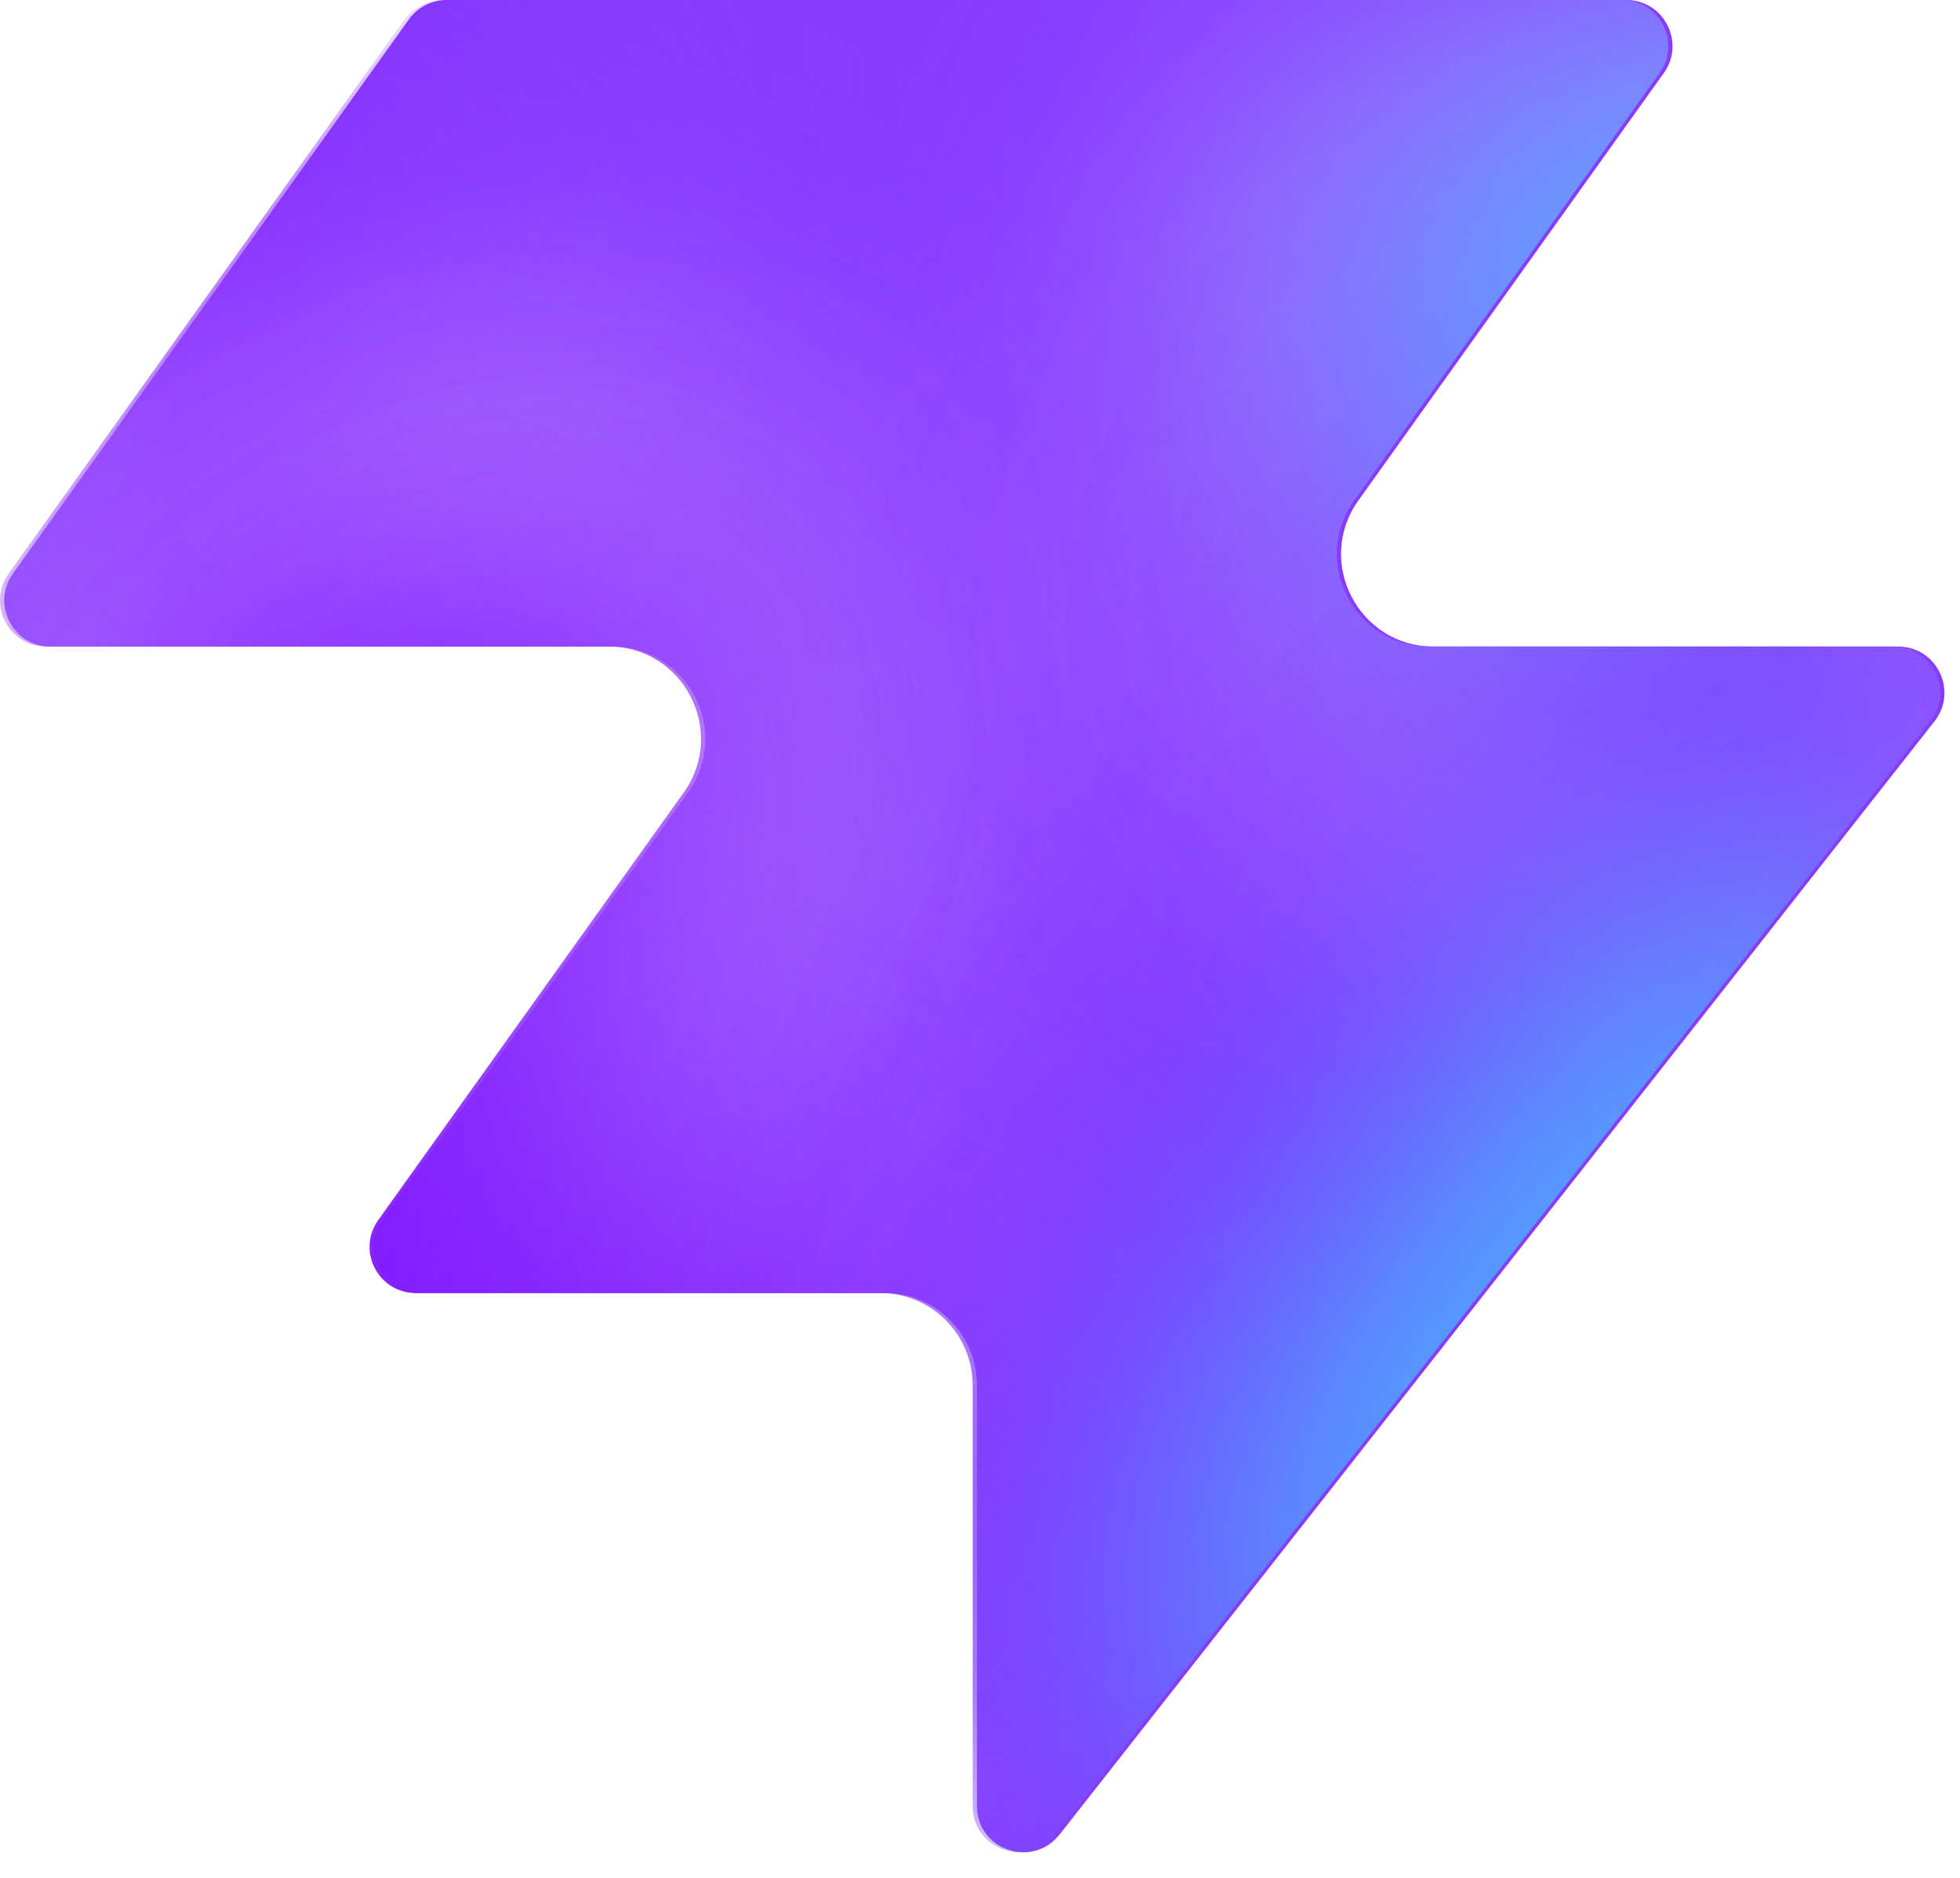
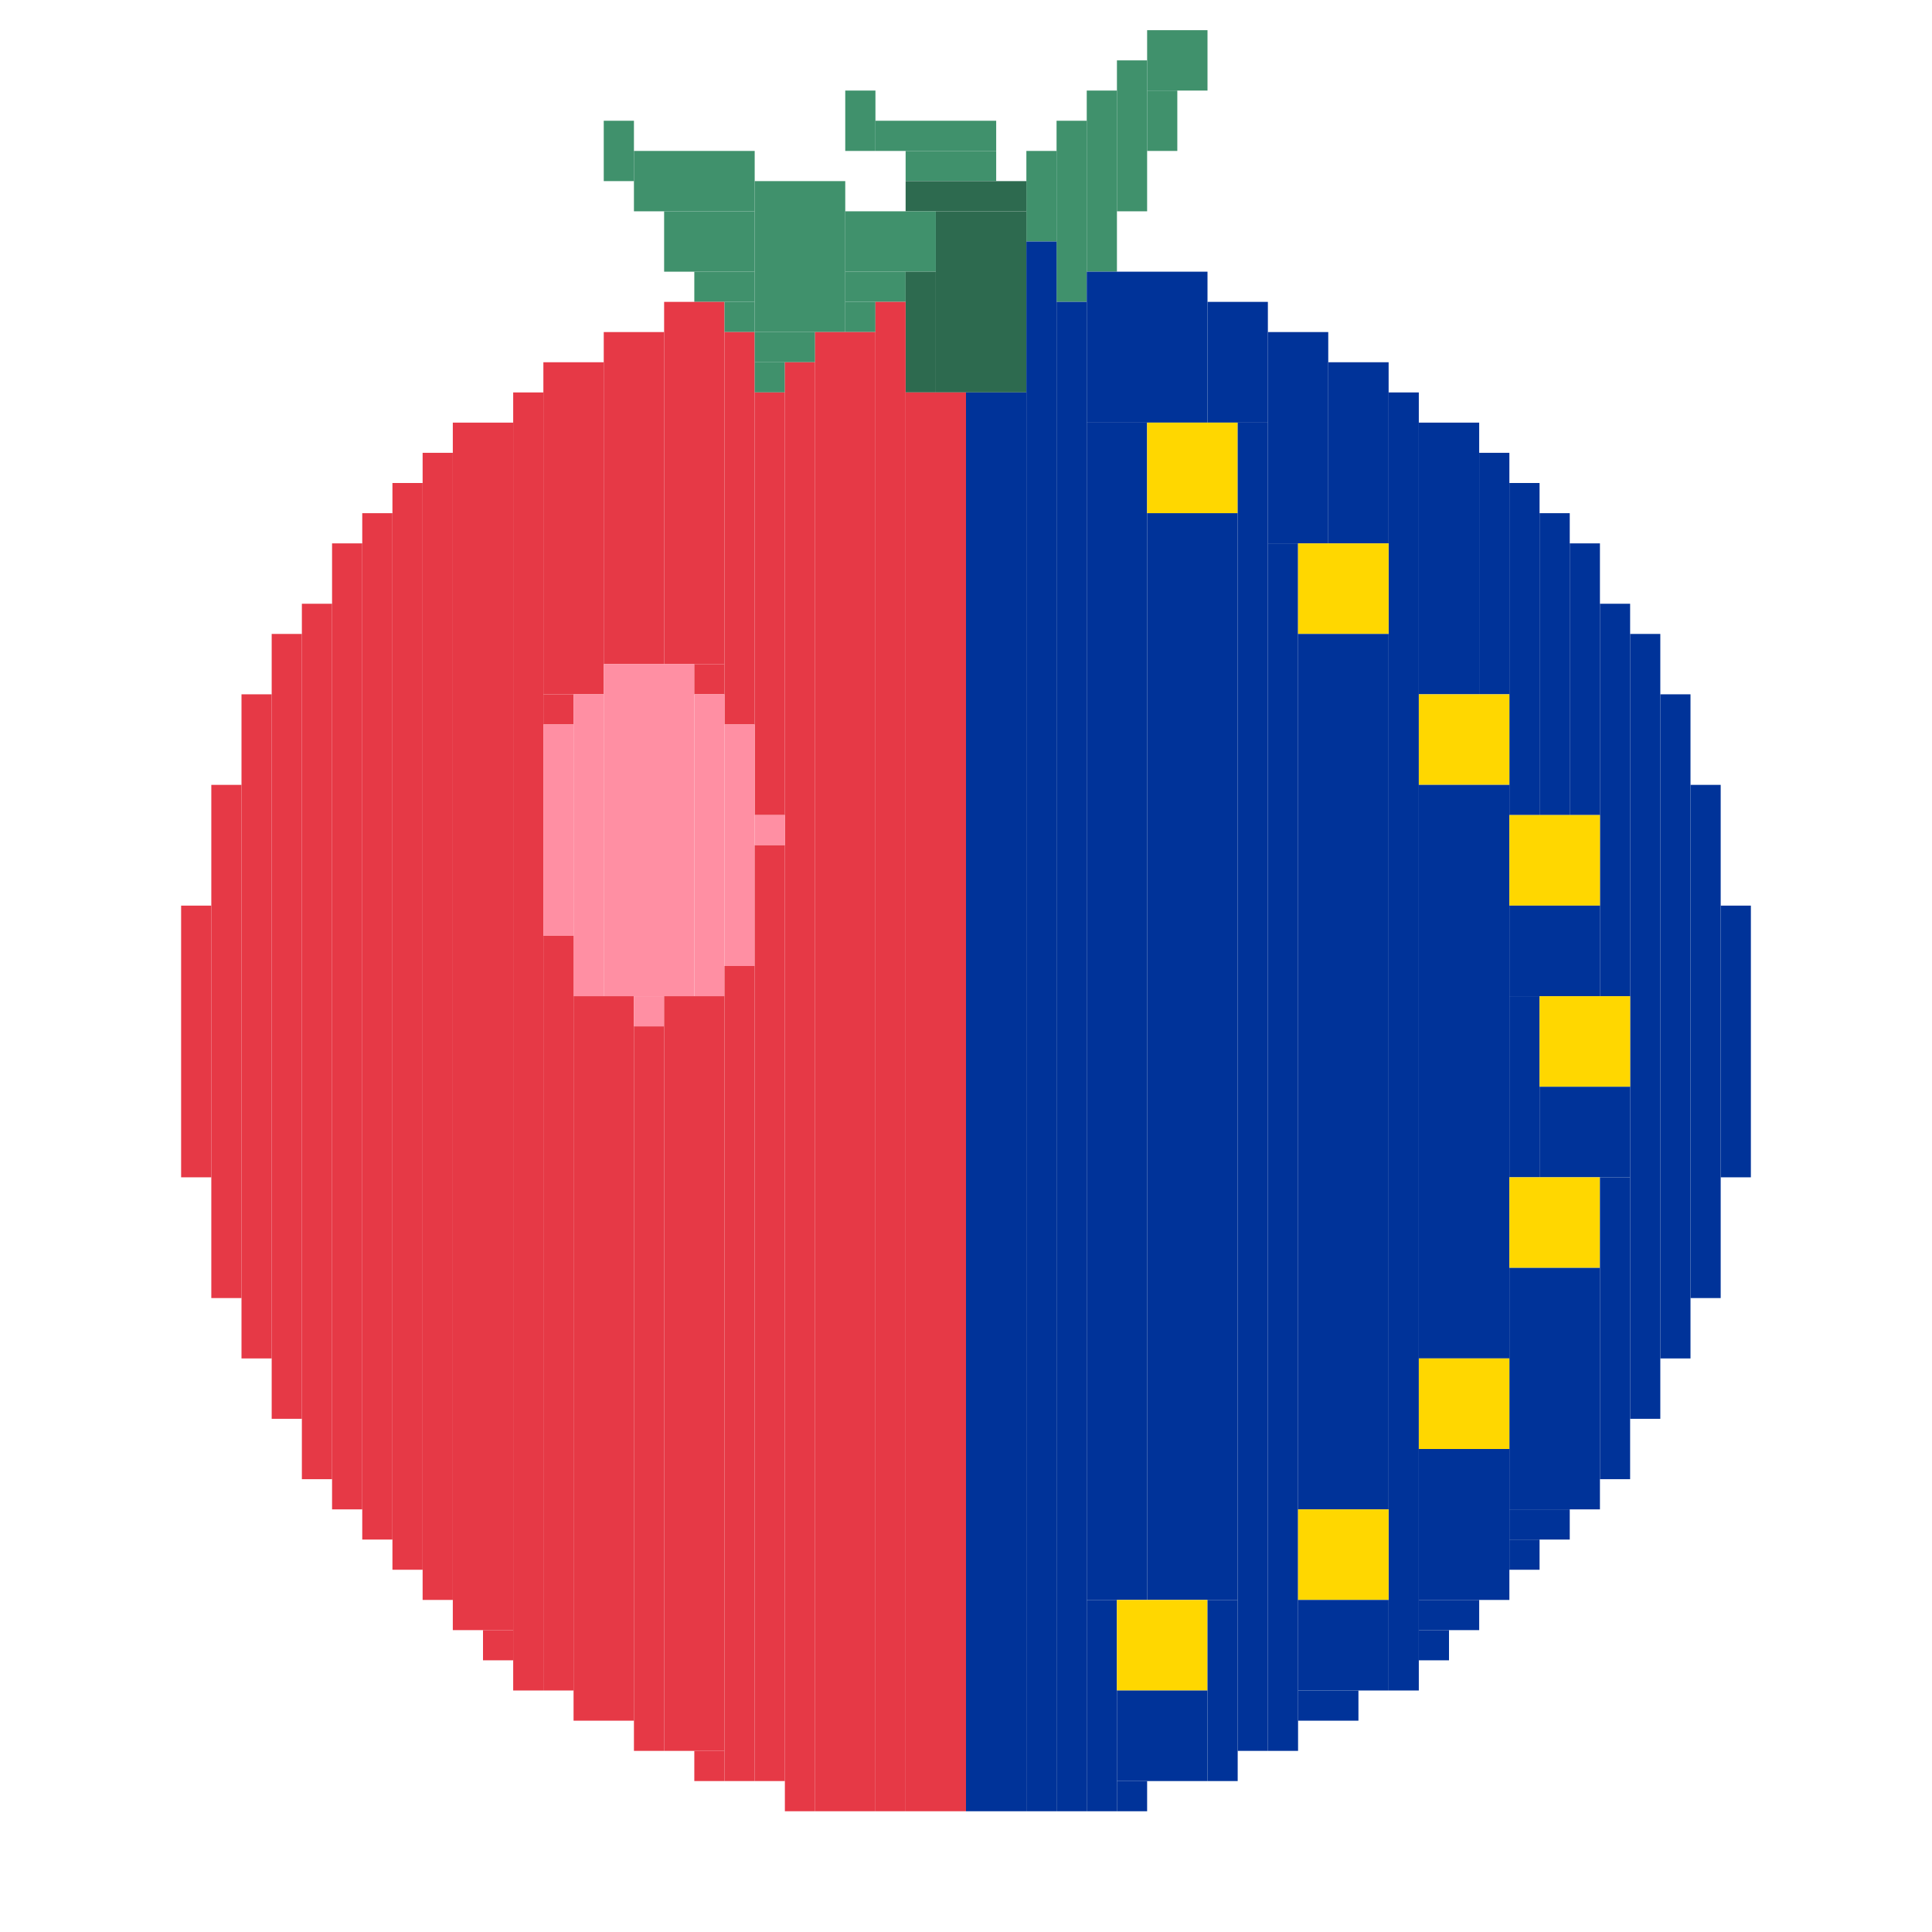
- <svg xmlns="http://www.w3.org/2000/svg" width="48" height="46" fill="none" viewBox="0 0 48 46">
-   <path fill="#863bff" d="M25.946 44.938c-.664.845-2.021.375-2.021-.698V33.937a2.26 2.26 0 0 0-2.262-2.262H10.287c-.92 0-1.456-1.04-.92-1.788l7.48-10.471c1.07-1.497 0-3.578-1.842-3.578H1.237c-.92 0-1.456-1.04-.92-1.788L10.013.474c.214-.297.556-.474.92-.474h28.894c.92 0 1.456 1.04.92 1.788l-7.48 10.471c-1.07 1.498 0 3.579 1.842 3.579h11.377c.943 0 1.473 1.088.89 1.83L25.947 44.94z" style="fill:#863bff;fill:color(display-p3 .525 .23 1);fill-opacity:1" />
-   <mask id="a" width="48" height="46" x="0" y="0" maskUnits="userSpaceOnUse" style="mask-type:alpha">
-     <path fill="#000" d="M25.842 44.938c-.664.844-2.021.375-2.021-.698V33.937a2.26 2.26 0 0 0-2.262-2.262H10.183c-.92 0-1.456-1.04-.92-1.788l7.48-10.471c1.07-1.498 0-3.579-1.842-3.579H1.133c-.92 0-1.456-1.04-.92-1.787L9.91.473c.214-.297.556-.474.92-.474h28.894c.92 0 1.456 1.04.92 1.788l-7.48 10.471c-1.07 1.498 0 3.578 1.842 3.578h11.377c.943 0 1.473 1.088.89 1.832L25.843 44.94z" style="fill:#000;fill-opacity:1" />
-   </mask>
-   <g mask="url(#a)">
-     <g filter="url(#b)">
-       <ellipse cx="5.508" cy="14.704" fill="#ede6ff" rx="5.508" ry="14.704" style="fill:#ede6ff;fill:color(display-p3 .927 .903 1);fill-opacity:1" transform="matrix(.00324 1 1 -.00324 -4.47 31.516)" />
-     </g>
-     <g filter="url(#c)">
-       <ellipse cx="10.399" cy="29.851" fill="#ede6ff" rx="10.399" ry="29.851" style="fill:#ede6ff;fill:color(display-p3 .927 .903 1);fill-opacity:1" transform="matrix(.00324 1 1 -.00324 -39.328 7.883)" />
-     </g>
-     <g filter="url(#d)">
-       <ellipse cx="5.508" cy="30.487" fill="#7e14ff" rx="5.508" ry="30.487" style="fill:#7e14ff;fill:color(display-p3 .492 .077 1);fill-opacity:1" transform="rotate(89.814 -25.913 -14.639)scale(1 -1)" />
-     </g>
-     <g filter="url(#e)">
-       <ellipse cx="5.508" cy="30.599" fill="#7e14ff" rx="5.508" ry="30.599" style="fill:#7e14ff;fill:color(display-p3 .492 .077 1);fill-opacity:1" transform="rotate(89.814 -32.644 -3.334)scale(1 -1)" />
-     </g>
-     <g filter="url(#f)">
-       <ellipse cx="5.508" cy="30.599" fill="#7e14ff" rx="5.508" ry="30.599" style="fill:#7e14ff;fill:color(display-p3 .492 .077 1);fill-opacity:1" transform="matrix(.00324 1 1 -.00324 -34.34 30.47)" />
-     </g>
-     <g filter="url(#g)">
-       <ellipse cx="14.072" cy="22.078" fill="#ede6ff" rx="14.072" ry="22.078" style="fill:#ede6ff;fill:color(display-p3 .927 .903 1);fill-opacity:1" transform="rotate(93.35 24.506 48.493)scale(-1 1)" />
-     </g>
-     <g filter="url(#h)">
-       <ellipse cx="3.47" cy="21.501" fill="#7e14ff" rx="3.47" ry="21.501" style="fill:#7e14ff;fill:color(display-p3 .492 .077 1);fill-opacity:1" transform="rotate(89.009 28.708 47.59)scale(-1 1)" />
-     </g>
-     <g filter="url(#i)">
-       <ellipse cx="3.47" cy="21.501" fill="#7e14ff" rx="3.47" ry="21.501" style="fill:#7e14ff;fill:color(display-p3 .492 .077 1);fill-opacity:1" transform="rotate(89.009 28.708 47.59)scale(-1 1)" />
-     </g>
-     <g filter="url(#j)">
-       <ellipse cx=".387" cy="8.972" fill="#7e14ff" rx="4.407" ry="29.108" style="fill:#7e14ff;fill:color(display-p3 .492 .077 1);fill-opacity:1" transform="rotate(39.51 .387 8.972)" />
-     </g>
-     <g filter="url(#k)">
-       <ellipse cx="47.523" cy="-6.092" fill="#7e14ff" rx="4.407" ry="29.108" style="fill:#7e14ff;fill:color(display-p3 .492 .077 1);fill-opacity:1" transform="rotate(37.892 47.523 -6.092)" />
-     </g>
-     <g filter="url(#l)">
-       <ellipse cx="41.412" cy="6.333" fill="#47bfff" rx="5.971" ry="9.665" style="fill:#47bfff;fill:color(display-p3 .28 .748 1);fill-opacity:1" transform="rotate(37.892 41.412 6.333)" />
-     </g>
-     <g filter="url(#m)">
-       <ellipse cx="-1.879" cy="38.332" fill="#7e14ff" rx="4.407" ry="29.108" style="fill:#7e14ff;fill:color(display-p3 .492 .077 1);fill-opacity:1" transform="rotate(37.892 -1.88 38.332)" />
-     </g>
-     <g filter="url(#n)">
-       <ellipse cx="-1.879" cy="38.332" fill="#7e14ff" rx="4.407" ry="29.108" style="fill:#7e14ff;fill:color(display-p3 .492 .077 1);fill-opacity:1" transform="rotate(37.892 -1.88 38.332)" />
-     </g>
-     <g filter="url(#o)">
-       <ellipse cx="35.651" cy="29.907" fill="#7e14ff" rx="4.407" ry="29.108" style="fill:#7e14ff;fill:color(display-p3 .492 .077 1);fill-opacity:1" transform="rotate(37.892 35.651 29.907)" />
-     </g>
-     <g filter="url(#p)">
-       <ellipse cx="38.418" cy="32.4" fill="#47bfff" rx="5.971" ry="15.297" style="fill:#47bfff;fill:color(display-p3 .28 .748 1);fill-opacity:1" transform="rotate(37.892 38.418 32.4)" />
-     </g>
-   </g>
-   <defs>
-     <filter id="b" width="60.045" height="41.654" x="-19.77" y="16.149" color-interpolation-filters="sRGB" filterUnits="userSpaceOnUse">
-       <feFlood flood-opacity="0" result="BackgroundImageFix" />
-       <feBlend in="SourceGraphic" in2="BackgroundImageFix" result="shape" />
-       <feGaussianBlur result="effect1_foregroundBlur_2002_17158" stdDeviation="7.659" />
-     </filter>
-     <filter id="c" width="90.34" height="51.437" x="-54.613" y="-7.533" color-interpolation-filters="sRGB" filterUnits="userSpaceOnUse">
-       <feFlood flood-opacity="0" result="BackgroundImageFix" />
-       <feBlend in="SourceGraphic" in2="BackgroundImageFix" result="shape" />
-       <feGaussianBlur result="effect1_foregroundBlur_2002_17158" stdDeviation="7.659" />
-     </filter>
-     <filter id="d" width="79.355" height="29.4" x="-49.64" y="2.03" color-interpolation-filters="sRGB" filterUnits="userSpaceOnUse">
-       <feFlood flood-opacity="0" result="BackgroundImageFix" />
-       <feBlend in="SourceGraphic" in2="BackgroundImageFix" result="shape" />
-       <feGaussianBlur result="effect1_foregroundBlur_2002_17158" stdDeviation="4.596" />
-     </filter>
-     <filter id="e" width="79.579" height="29.4" x="-45.045" y="20.029" color-interpolation-filters="sRGB" filterUnits="userSpaceOnUse">
-       <feFlood flood-opacity="0" result="BackgroundImageFix" />
-       <feBlend in="SourceGraphic" in2="BackgroundImageFix" result="shape" />
-       <feGaussianBlur result="effect1_foregroundBlur_2002_17158" stdDeviation="4.596" />
-     </filter>
-     <filter id="f" width="79.579" height="29.4" x="-43.513" y="21.178" color-interpolation-filters="sRGB" filterUnits="userSpaceOnUse">
-       <feFlood flood-opacity="0" result="BackgroundImageFix" />
-       <feBlend in="SourceGraphic" in2="BackgroundImageFix" result="shape" />
-       <feGaussianBlur result="effect1_foregroundBlur_2002_17158" stdDeviation="4.596" />
-     </filter>
-     <filter id="g" width="74.749" height="58.852" x="15.756" y="-17.901" color-interpolation-filters="sRGB" filterUnits="userSpaceOnUse">
-       <feFlood flood-opacity="0" result="BackgroundImageFix" />
-       <feBlend in="SourceGraphic" in2="BackgroundImageFix" result="shape" />
-       <feGaussianBlur result="effect1_foregroundBlur_2002_17158" stdDeviation="7.659" />
-     </filter>
-     <filter id="h" width="61.377" height="25.362" x="23.548" y="2.284" color-interpolation-filters="sRGB" filterUnits="userSpaceOnUse">
-       <feFlood flood-opacity="0" result="BackgroundImageFix" />
-       <feBlend in="SourceGraphic" in2="BackgroundImageFix" result="shape" />
-       <feGaussianBlur result="effect1_foregroundBlur_2002_17158" stdDeviation="4.596" />
-     </filter>
-     <filter id="i" width="61.377" height="25.362" x="23.548" y="2.284" color-interpolation-filters="sRGB" filterUnits="userSpaceOnUse">
-       <feFlood flood-opacity="0" result="BackgroundImageFix" />
-       <feBlend in="SourceGraphic" in2="BackgroundImageFix" result="shape" />
-       <feGaussianBlur result="effect1_foregroundBlur_2002_17158" stdDeviation="4.596" />
-     </filter>
-     <filter id="j" width="56.045" height="63.649" x="-27.636" y="-22.853" color-interpolation-filters="sRGB" filterUnits="userSpaceOnUse">
-       <feFlood flood-opacity="0" result="BackgroundImageFix" />
-       <feBlend in="SourceGraphic" in2="BackgroundImageFix" result="shape" />
-       <feGaussianBlur result="effect1_foregroundBlur_2002_17158" stdDeviation="4.596" />
-     </filter>
-     <filter id="k" width="54.814" height="64.646" x="20.116" y="-38.415" color-interpolation-filters="sRGB" filterUnits="userSpaceOnUse">
-       <feFlood flood-opacity="0" result="BackgroundImageFix" />
-       <feBlend in="SourceGraphic" in2="BackgroundImageFix" result="shape" />
-       <feGaussianBlur result="effect1_foregroundBlur_2002_17158" stdDeviation="4.596" />
-     </filter>
-     <filter id="l" width="33.541" height="35.313" x="24.641" y="-11.323" color-interpolation-filters="sRGB" filterUnits="userSpaceOnUse">
-       <feFlood flood-opacity="0" result="BackgroundImageFix" />
-       <feBlend in="SourceGraphic" in2="BackgroundImageFix" result="shape" />
-       <feGaussianBlur result="effect1_foregroundBlur_2002_17158" stdDeviation="4.596" />
-     </filter>
-     <filter id="m" width="54.814" height="64.646" x="-29.286" y="6.009" color-interpolation-filters="sRGB" filterUnits="userSpaceOnUse">
-       <feFlood flood-opacity="0" result="BackgroundImageFix" />
-       <feBlend in="SourceGraphic" in2="BackgroundImageFix" result="shape" />
-       <feGaussianBlur result="effect1_foregroundBlur_2002_17158" stdDeviation="4.596" />
-     </filter>
-     <filter id="n" width="54.814" height="64.646" x="-29.286" y="6.009" color-interpolation-filters="sRGB" filterUnits="userSpaceOnUse">
-       <feFlood flood-opacity="0" result="BackgroundImageFix" />
-       <feBlend in="SourceGraphic" in2="BackgroundImageFix" result="shape" />
-       <feGaussianBlur result="effect1_foregroundBlur_2002_17158" stdDeviation="4.596" />
-     </filter>
-     <filter id="o" width="54.814" height="64.646" x="8.244" y="-2.416" color-interpolation-filters="sRGB" filterUnits="userSpaceOnUse">
-       <feFlood flood-opacity="0" result="BackgroundImageFix" />
-       <feBlend in="SourceGraphic" in2="BackgroundImageFix" result="shape" />
-       <feGaussianBlur result="effect1_foregroundBlur_2002_17158" stdDeviation="4.596" />
-     </filter>
-     <filter id="p" width="39.409" height="43.623" x="18.713" y="10.588" color-interpolation-filters="sRGB" filterUnits="userSpaceOnUse">
-       <feFlood flood-opacity="0" result="BackgroundImageFix" />
-       <feBlend in="SourceGraphic" in2="BackgroundImageFix" result="shape" />
-       <feGaussianBlur result="effect1_foregroundBlur_2002_17158" stdDeviation="4.596" />
-     </filter>
-   </defs>
+ <svg xmlns="http://www.w3.org/2000/svg" width="64" height="64" viewBox="0 0 64 64">
+   <rect x="38" y="1" width="2" height="2" fill="#40916C" />
+   <rect x="37" y="2" width="1" height="5" fill="#40916C" />
+   <rect x="28" y="3" width="1" height="2" fill="#40916C" />
+   <rect x="36" y="3" width="1" height="6" fill="#40916C" />
+   <rect x="38" y="3" width="1" height="2" fill="#40916C" />
+   <rect x="20" y="4" width="1" height="2" fill="#40916C" />
+   <rect x="29" y="4" width="4" height="1" fill="#40916C" />
+   <rect x="35" y="4" width="1" height="6" fill="#40916C" />
+   <rect x="21" y="5" width="4" height="2" fill="#40916C" />
+   <rect x="30" y="5" width="3" height="1" fill="#40916C" />
+   <rect x="34" y="5" width="1" height="3" fill="#40916C" />
+   <rect x="25" y="6" width="3" height="5" fill="#40916C" />
+   <rect x="30" y="6" width="4" height="1" fill="#2D6A4F" />
+   <rect x="22" y="7" width="3" height="2" fill="#40916C" />
+   <rect x="28" y="7" width="3" height="2" fill="#40916C" />
+   <rect x="31" y="7" width="3" height="6" fill="#2D6A4F" />
+   <rect x="34" y="8" width="1" height="52" fill="#003399" />
+   <rect x="23" y="9" width="2" height="1" fill="#40916C" />
+   <rect x="28" y="9" width="2" height="1" fill="#40916C" />
+   <rect x="30" y="9" width="1" height="4" fill="#2D6A4F" />
+   <rect x="36" y="9" width="4" height="5" fill="#003399" />
+   <rect x="22" y="10" width="2" height="12" fill="#E63946" />
+   <rect x="24" y="10" width="1" height="1" fill="#40916C" />
+   <rect x="28" y="10" width="1" height="1" fill="#40916C" />
+   <rect x="29" y="10" width="1" height="50" fill="#E63946" />
+   <rect x="35" y="10" width="1" height="50" fill="#003399" />
+   <rect x="40" y="10" width="2" height="4" fill="#003399" />
+   <rect x="20" y="11" width="2" height="11" fill="#E63946" />
+   <rect x="24" y="11" width="1" height="13" fill="#E63946" />
+   <rect x="25" y="11" width="2" height="1" fill="#40916C" />
+   <rect x="27" y="11" width="2" height="49" fill="#E63946" />
+   <rect x="42" y="11" width="2" height="7" fill="#003399" />
+   <rect x="18" y="12" width="2" height="11" fill="#E63946" />
+   <rect x="25" y="12" width="1" height="1" fill="#40916C" />
+   <rect x="26" y="12" width="1" height="48" fill="#E63946" />
+   <rect x="44" y="12" width="2" height="6" fill="#003399" />
+   <rect x="17" y="13" width="1" height="43" fill="#E63946" />
+   <rect x="25" y="13" width="1" height="14" fill="#E63946" />
+   <rect x="30" y="13" width="2" height="47" fill="#E63946" />
+   <rect x="32" y="13" width="2" height="47" fill="#003399" />
+   <rect x="46" y="13" width="1" height="43" fill="#003399" />
+   <rect x="15" y="14" width="2" height="40" fill="#E63946" />
+   <rect x="36" y="14" width="2" height="39" fill="#003399" />
+   <rect x="38" y="14" width="3" height="3" fill="#FFD700" />
+   <rect x="41" y="14" width="1" height="44" fill="#003399" />
+   <rect x="47" y="14" width="2" height="9" fill="#003399" />
+   <rect x="14" y="15" width="1" height="38" fill="#E63946" />
+   <rect x="49" y="15" width="1" height="8" fill="#003399" />
+   <rect x="13" y="16" width="1" height="36" fill="#E63946" />
+   <rect x="50" y="16" width="1" height="11" fill="#003399" />
+   <rect x="12" y="17" width="1" height="34" fill="#E63946" />
+   <rect x="38" y="17" width="3" height="36" fill="#003399" />
+   <rect x="51" y="17" width="1" height="10" fill="#003399" />
+   <rect x="11" y="18" width="1" height="32" fill="#E63946" />
+   <rect x="42" y="18" width="1" height="40" fill="#003399" />
+   <rect x="43" y="18" width="3" height="3" fill="#FFD700" />
+   <rect x="52" y="18" width="1" height="9" fill="#003399" />
+   <rect x="10" y="20" width="1" height="29" fill="#E63946" />
+   <rect x="53" y="20" width="1" height="13" fill="#003399" />
+   <rect x="9" y="21" width="1" height="26" fill="#E63946" />
+   <rect x="43" y="21" width="3" height="29" fill="#003399" />
+   <rect x="54" y="21" width="1" height="26" fill="#003399" />
+   <rect x="20" y="22" width="3" height="11" fill="#FF8FA3" />
+   <rect x="23" y="22" width="1" height="1" fill="#E63946" />
+   <rect x="8" y="23" width="1" height="22" fill="#E63946" />
+   <rect x="18" y="23" width="1" height="1" fill="#E63946" />
+   <rect x="19" y="23" width="1" height="10" fill="#FF8FA3" />
+   <rect x="23" y="23" width="1" height="10" fill="#FF8FA3" />
+   <rect x="47" y="23" width="3" height="3" fill="#FFD700" />
+   <rect x="55" y="23" width="1" height="22" fill="#003399" />
+   <rect x="18" y="24" width="1" height="7" fill="#FF8FA3" />
+   <rect x="24" y="24" width="1" height="8" fill="#FF8FA3" />
+   <rect x="7" y="26" width="1" height="17" fill="#E63946" />
+   <rect x="47" y="26" width="3" height="19" fill="#003399" />
+   <rect x="56" y="26" width="1" height="17" fill="#003399" />
+   <rect x="25" y="27" width="1" height="1" fill="#FF8FA3" />
+   <rect x="50" y="27" width="3" height="3" fill="#FFD700" />
+   <rect x="25" y="28" width="1" height="31" fill="#E63946" />
+   <rect x="6" y="30" width="1" height="9" fill="#E63946" />
+   <rect x="50" y="30" width="3" height="3" fill="#003399" />
+   <rect x="57" y="30" width="1" height="9" fill="#003399" />
+   <rect x="18" y="31" width="1" height="25" fill="#E63946" />
+   <rect x="24" y="32" width="1" height="27" fill="#E63946" />
+   <rect x="19" y="33" width="2" height="24" fill="#E63946" />
+   <rect x="21" y="33" width="1" height="1" fill="#FF8FA3" />
+   <rect x="22" y="33" width="2" height="25" fill="#E63946" />
+   <rect x="50" y="33" width="1" height="6" fill="#003399" />
+   <rect x="51" y="33" width="3" height="3" fill="#FFD700" />
+   <rect x="21" y="34" width="1" height="24" fill="#E63946" />
+   <rect x="51" y="36" width="3" height="3" fill="#003399" />
+   <rect x="50" y="39" width="3" height="3" fill="#FFD700" />
+   <rect x="53" y="39" width="1" height="10" fill="#003399" />
+   <rect x="50" y="42" width="3" height="8" fill="#003399" />
+   <rect x="47" y="45" width="3" height="3" fill="#FFD700" />
+   <rect x="47" y="48" width="3" height="5" fill="#003399" />
+   <rect x="43" y="50" width="3" height="3" fill="#FFD700" />
+   <rect x="50" y="50" width="2" height="1" fill="#003399" />
+   <rect x="50" y="51" width="1" height="1" fill="#003399" />
+   <rect x="36" y="53" width="1" height="7" fill="#003399" />
+   <rect x="37" y="53" width="3" height="3" fill="#FFD700" />
+   <rect x="40" y="53" width="1" height="6" fill="#003399" />
+   <rect x="43" y="53" width="3" height="3" fill="#003399" />
+   <rect x="47" y="53" width="2" height="1" fill="#003399" />
+   <rect x="16" y="54" width="1" height="1" fill="#E63946" />
+   <rect x="47" y="54" width="1" height="1" fill="#003399" />
+   <rect x="37" y="56" width="3" height="3" fill="#003399" />
+   <rect x="43" y="56" width="2" height="1" fill="#003399" />
+   <rect x="23" y="58" width="1" height="1" fill="#E63946" />
+   <rect x="37" y="59" width="1" height="1" fill="#003399" />
</svg>
